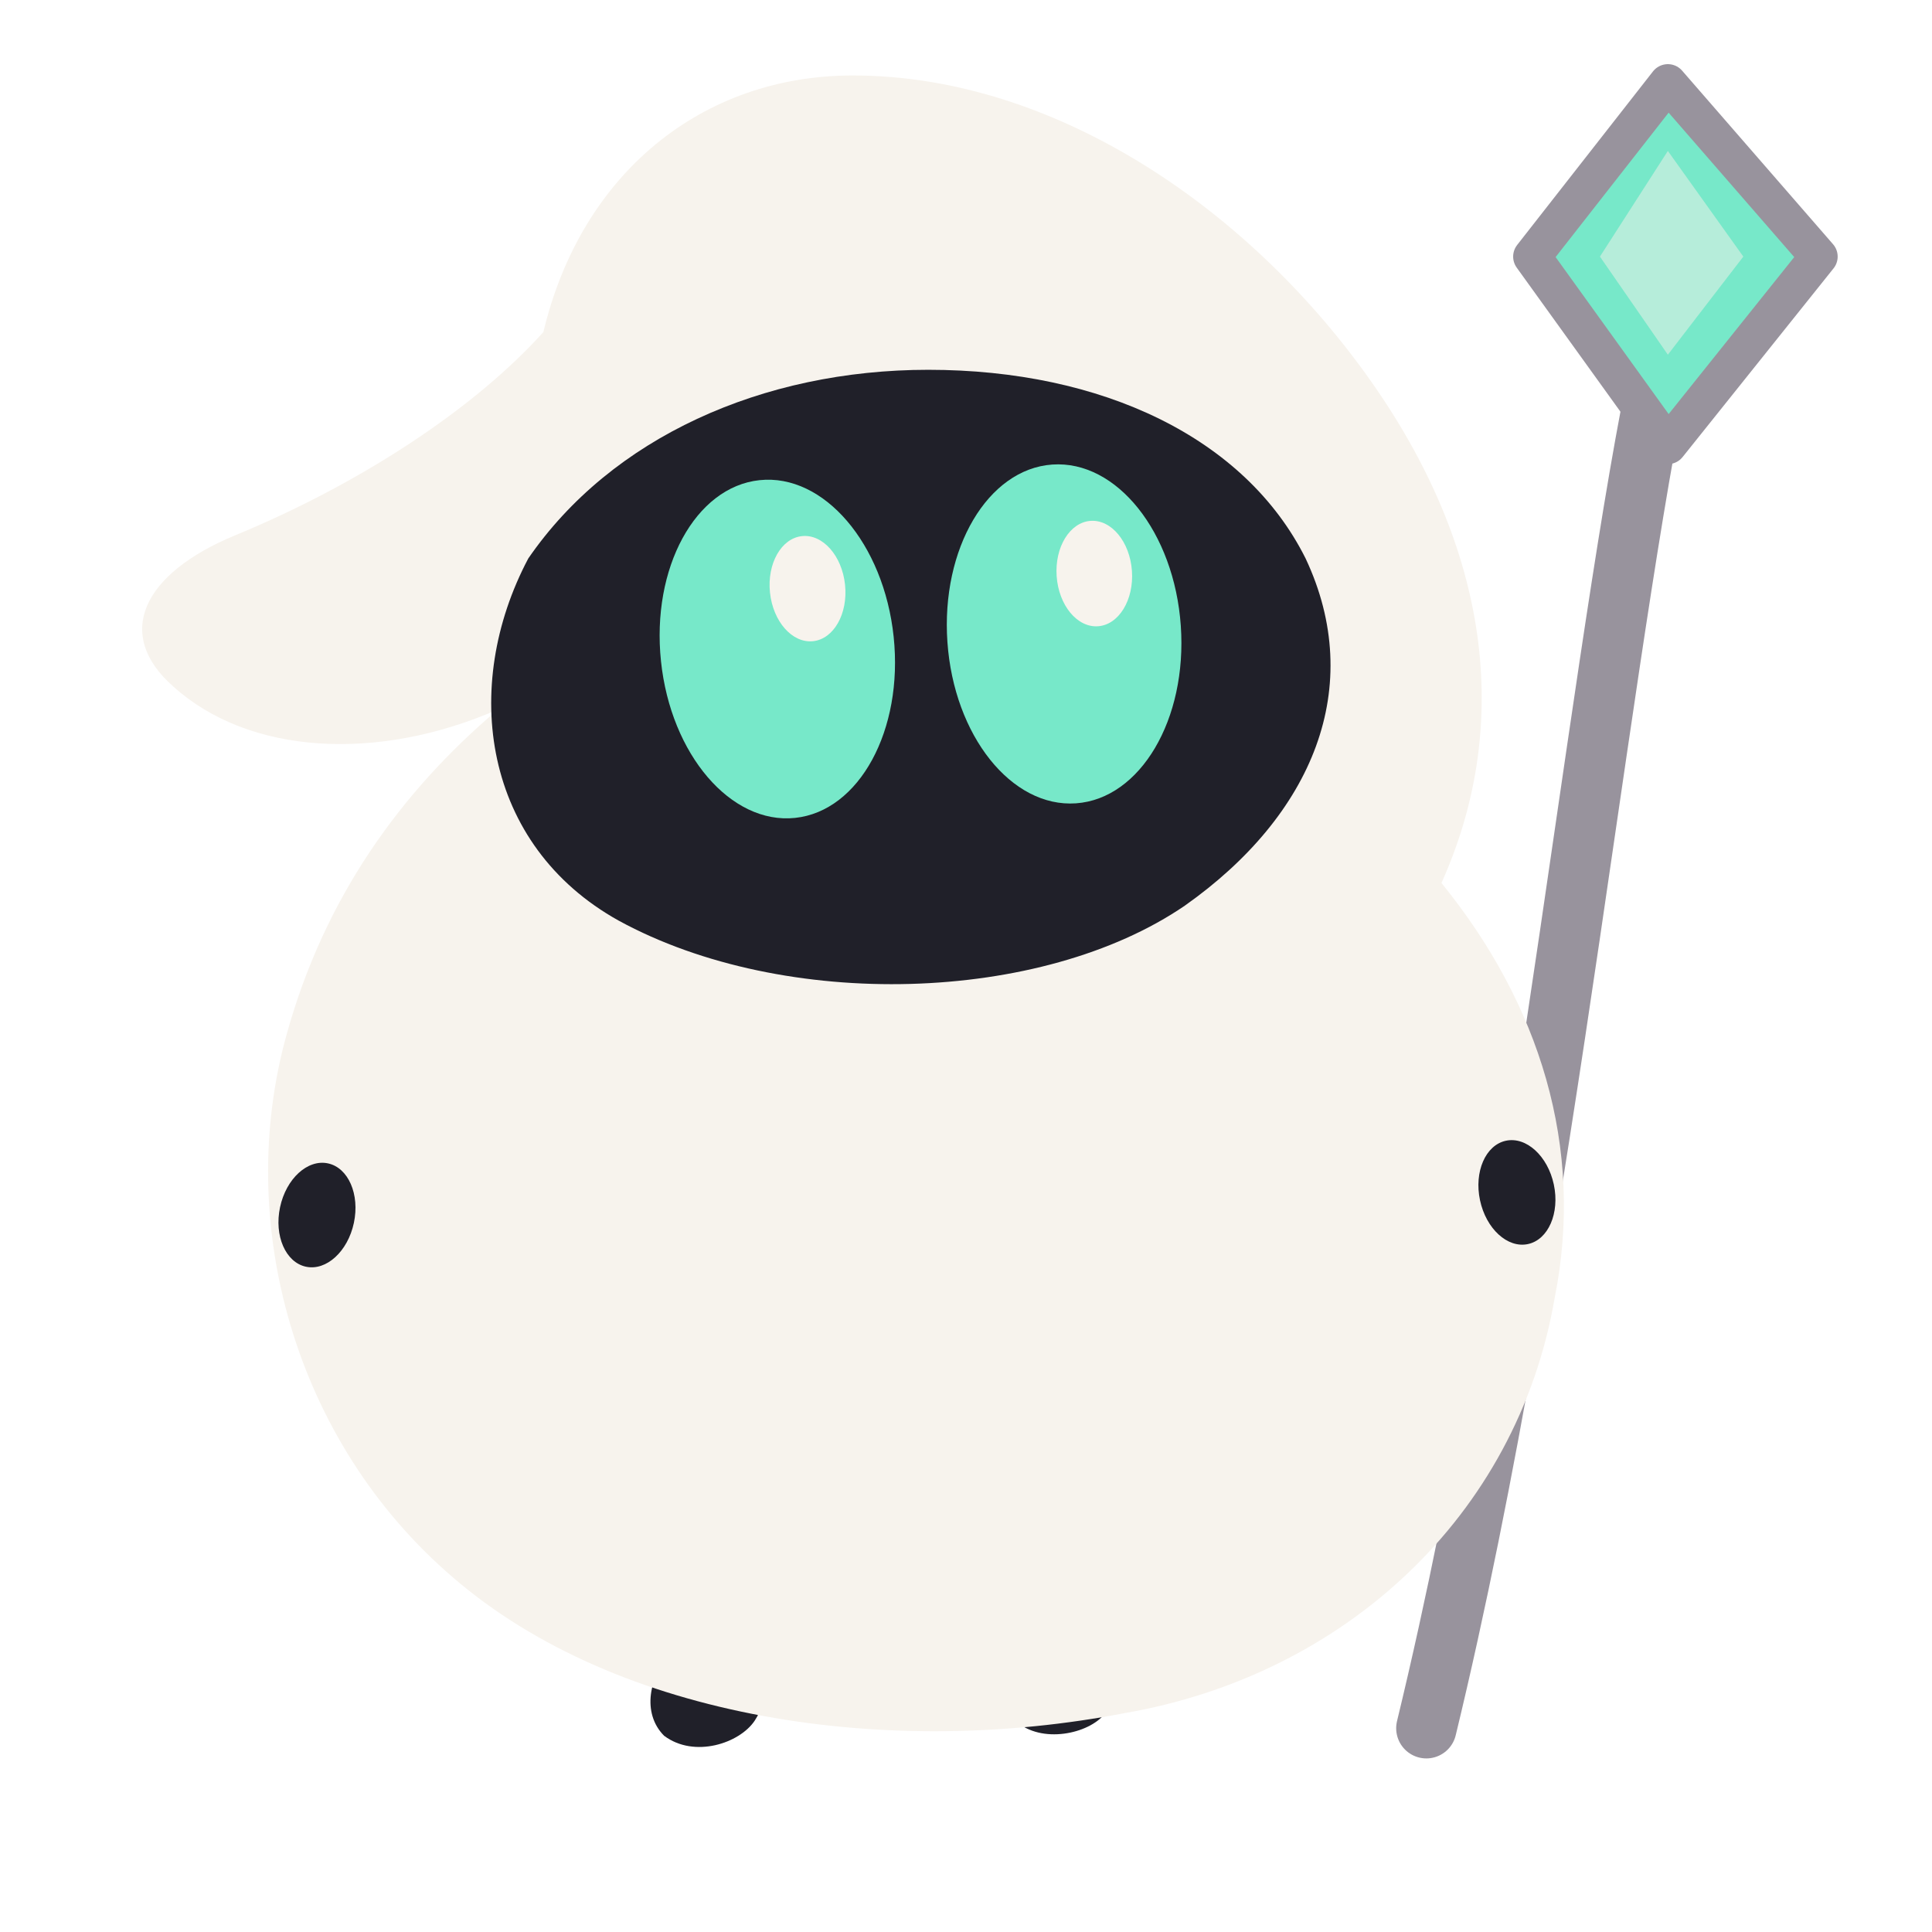
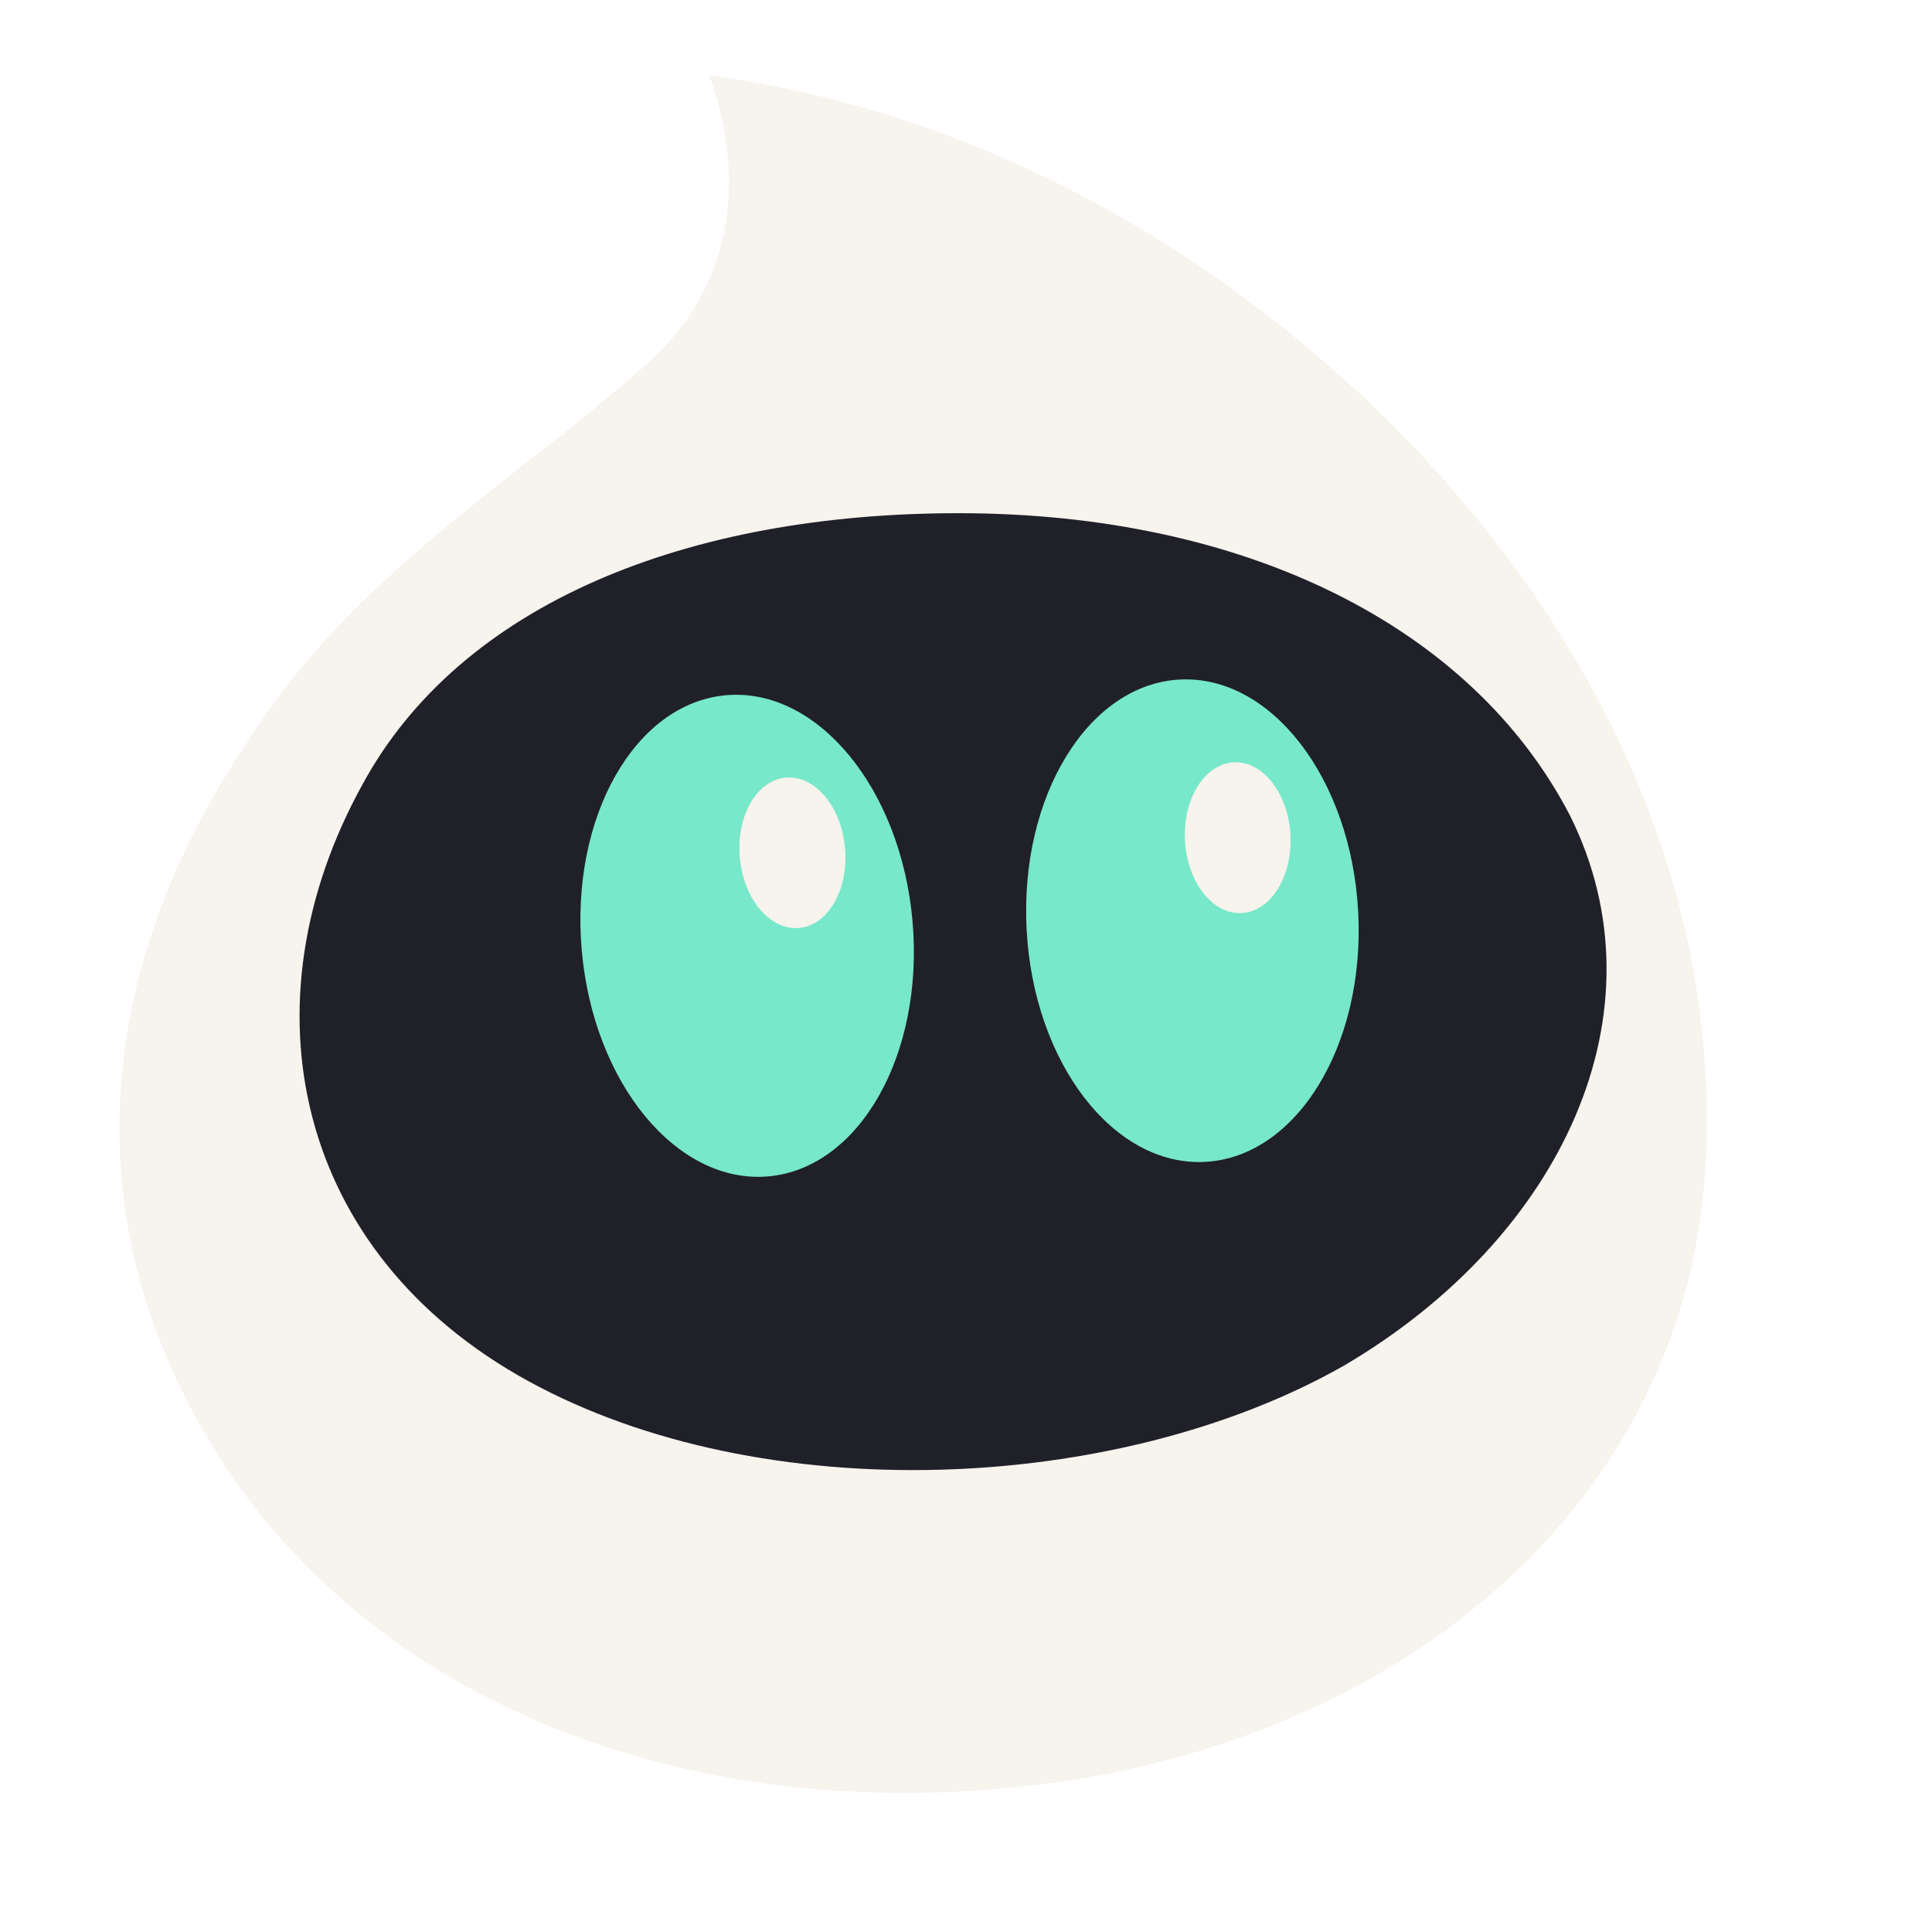
<svg xmlns="http://www.w3.org/2000/svg" viewBox="0 0 256 256">
-   <path fill="#202029" d="M89 219c-3 3-4 8-1 11 4 3 10 1 12-2 2-3 1-6-2-9h-9Zm43 0c-2 4 0 8 4 10 4 2 10 0 11-3 1-4-3-6-7-7h-8Z" />
-   <path fill="none" stroke="#98939d" stroke-width="8" stroke-linecap="round" d="M189 229c8-33 14-71 19-105 5-34 9-63 13-80" />
-   <path fill="#77e8c9" stroke="#98939d" stroke-width="5" stroke-linejoin="round" d="m221 11 20 23-20 25-18-25 18-23Z" />
-   <path fill="#f7f3ed" fill-opacity=".5" d="m221 20 10 14-10 13-9-13 9-14Z" />
-   <path fill="#f7f3ed" d="M72 44C77 23 93 10 113 10c27 0 53 18 69 41 16 23 18 46 9 66 13 16 19 35 15 55-5 29-28 50-57 55-31 6-67 1-89-18-21-18-29-47-22-72 5-18 15-32 28-43-16 7-33 6-43-3-8-7-4-15 8-20 17-7 32-17 41-27Z" />
-   <ellipse cx="42" cy="161" rx="5" ry="7" fill="#202029" transform="rotate(12 42 161)" />
-   <ellipse cx="201" cy="158" rx="5" ry="7" fill="#202029" transform="rotate(-12 201 158)" />
-   <path fill="#202029" d="M70 74c11-16 31-25 53-25 23 0 42 9 50 25 8 17 1 34-16 46-19 13-53 14-75 2-18-10-21-31-12-48Z" />
-   <ellipse cx="103" cy="86" rx="15.5" ry="22.5" fill="#77e8c9" transform="rotate(-6 103 86)" />
-   <ellipse cx="141" cy="84" rx="15.5" ry="22.5" fill="#77e8c9" transform="rotate(-4 141 84)" />
-   <ellipse cx="107" cy="78" rx="5" ry="7" fill="#f7f3ed" transform="rotate(-6 107 78)" />
-   <ellipse cx="145" cy="76" rx="5" ry="7" fill="#f7f3ed" transform="rotate(-4 145 76)" />
+   <path fill="#f7f3ed" d="M33 98C47 76 68 64 86 48C97 38 99 24 94 10C124 14 154 28 180 52C210 80 228 116 226 154C224 195 192 226 147 235C99 244 54 229 31 196C9 164 12 129 33 98Z" />
+   <path fill="#202029" d="M48 104C61 80 91 68 127 68C165 68 195 83 208 108C221 134 207 164 178 181C148 198 101 200 70 183C39 166 32 133 48 104Z" />
+   <ellipse cx="99" cy="124" rx="22" ry="32" fill="#77e8c9" transform="rotate(-5 99 124)" />
+   <ellipse cx="158" cy="122" rx="22" ry="32" fill="#77e8c9" transform="rotate(-3 158 122)" />
+   <ellipse cx="105" cy="113" rx="7" ry="10" fill="#f7f3ed" transform="rotate(-5 105 113)" />
+   <ellipse cx="164" cy="111" rx="7" ry="10" fill="#f7f3ed" transform="rotate(-3 164 111)" />
</svg>
